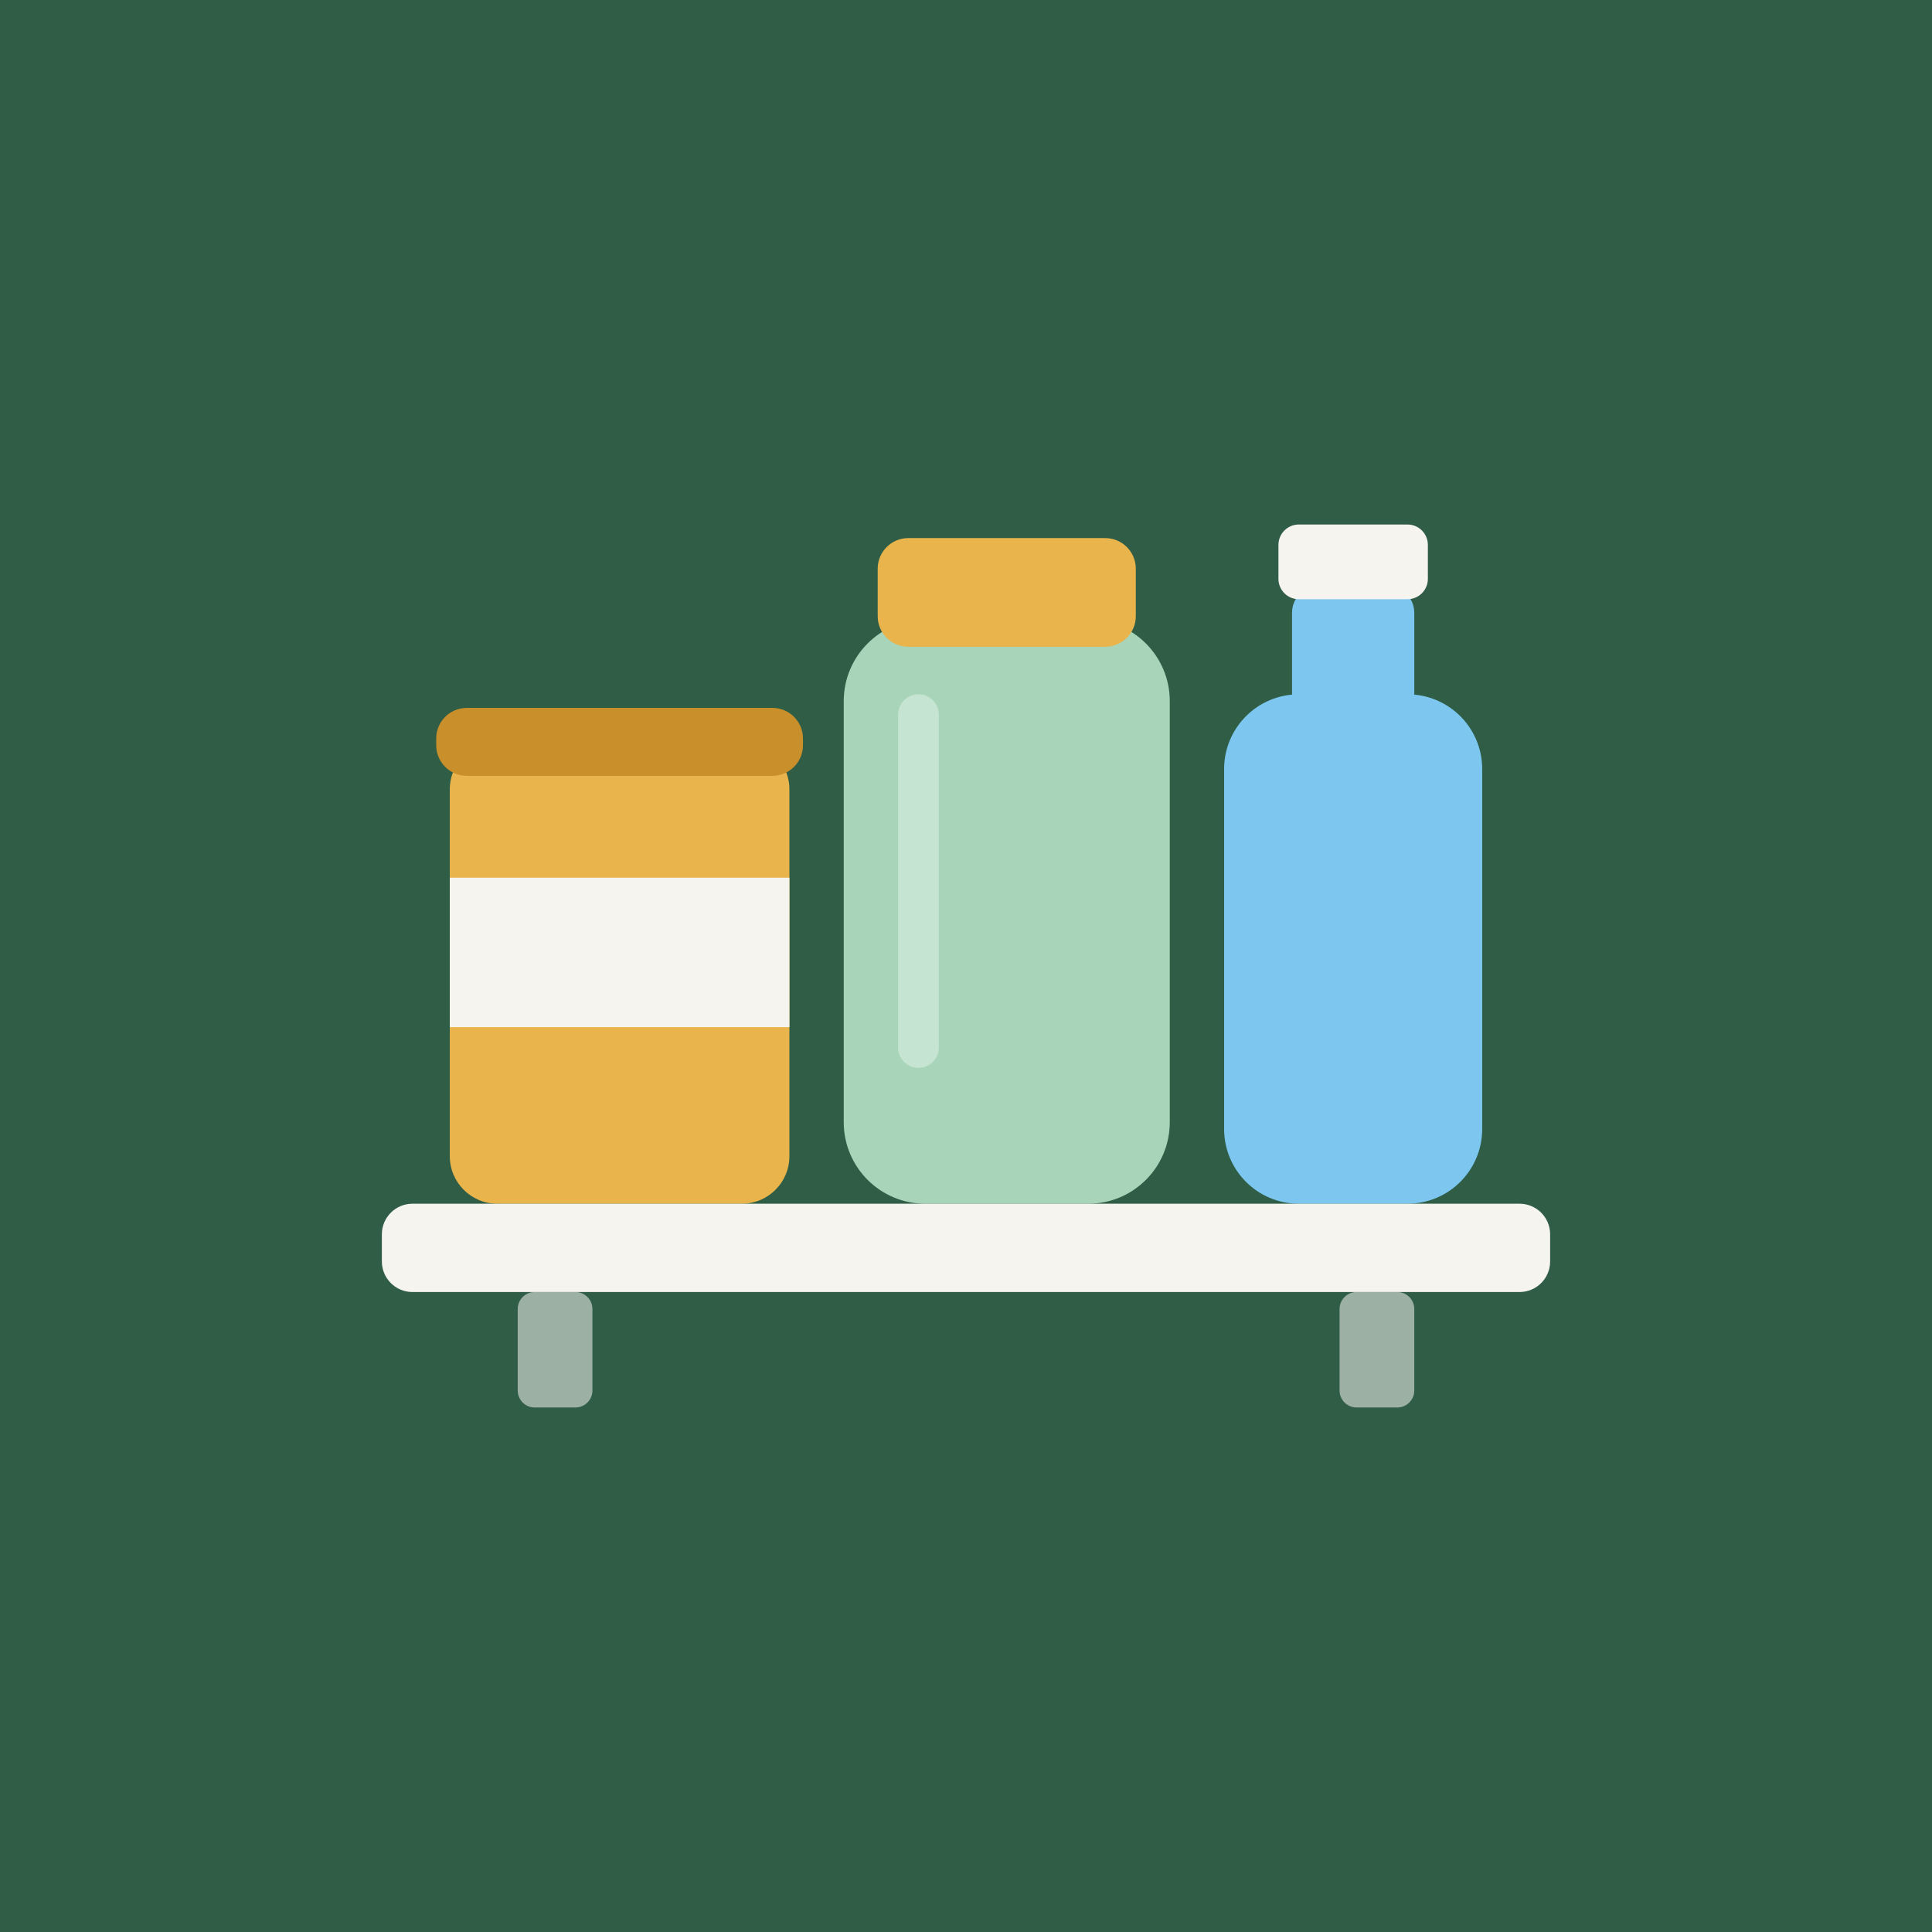
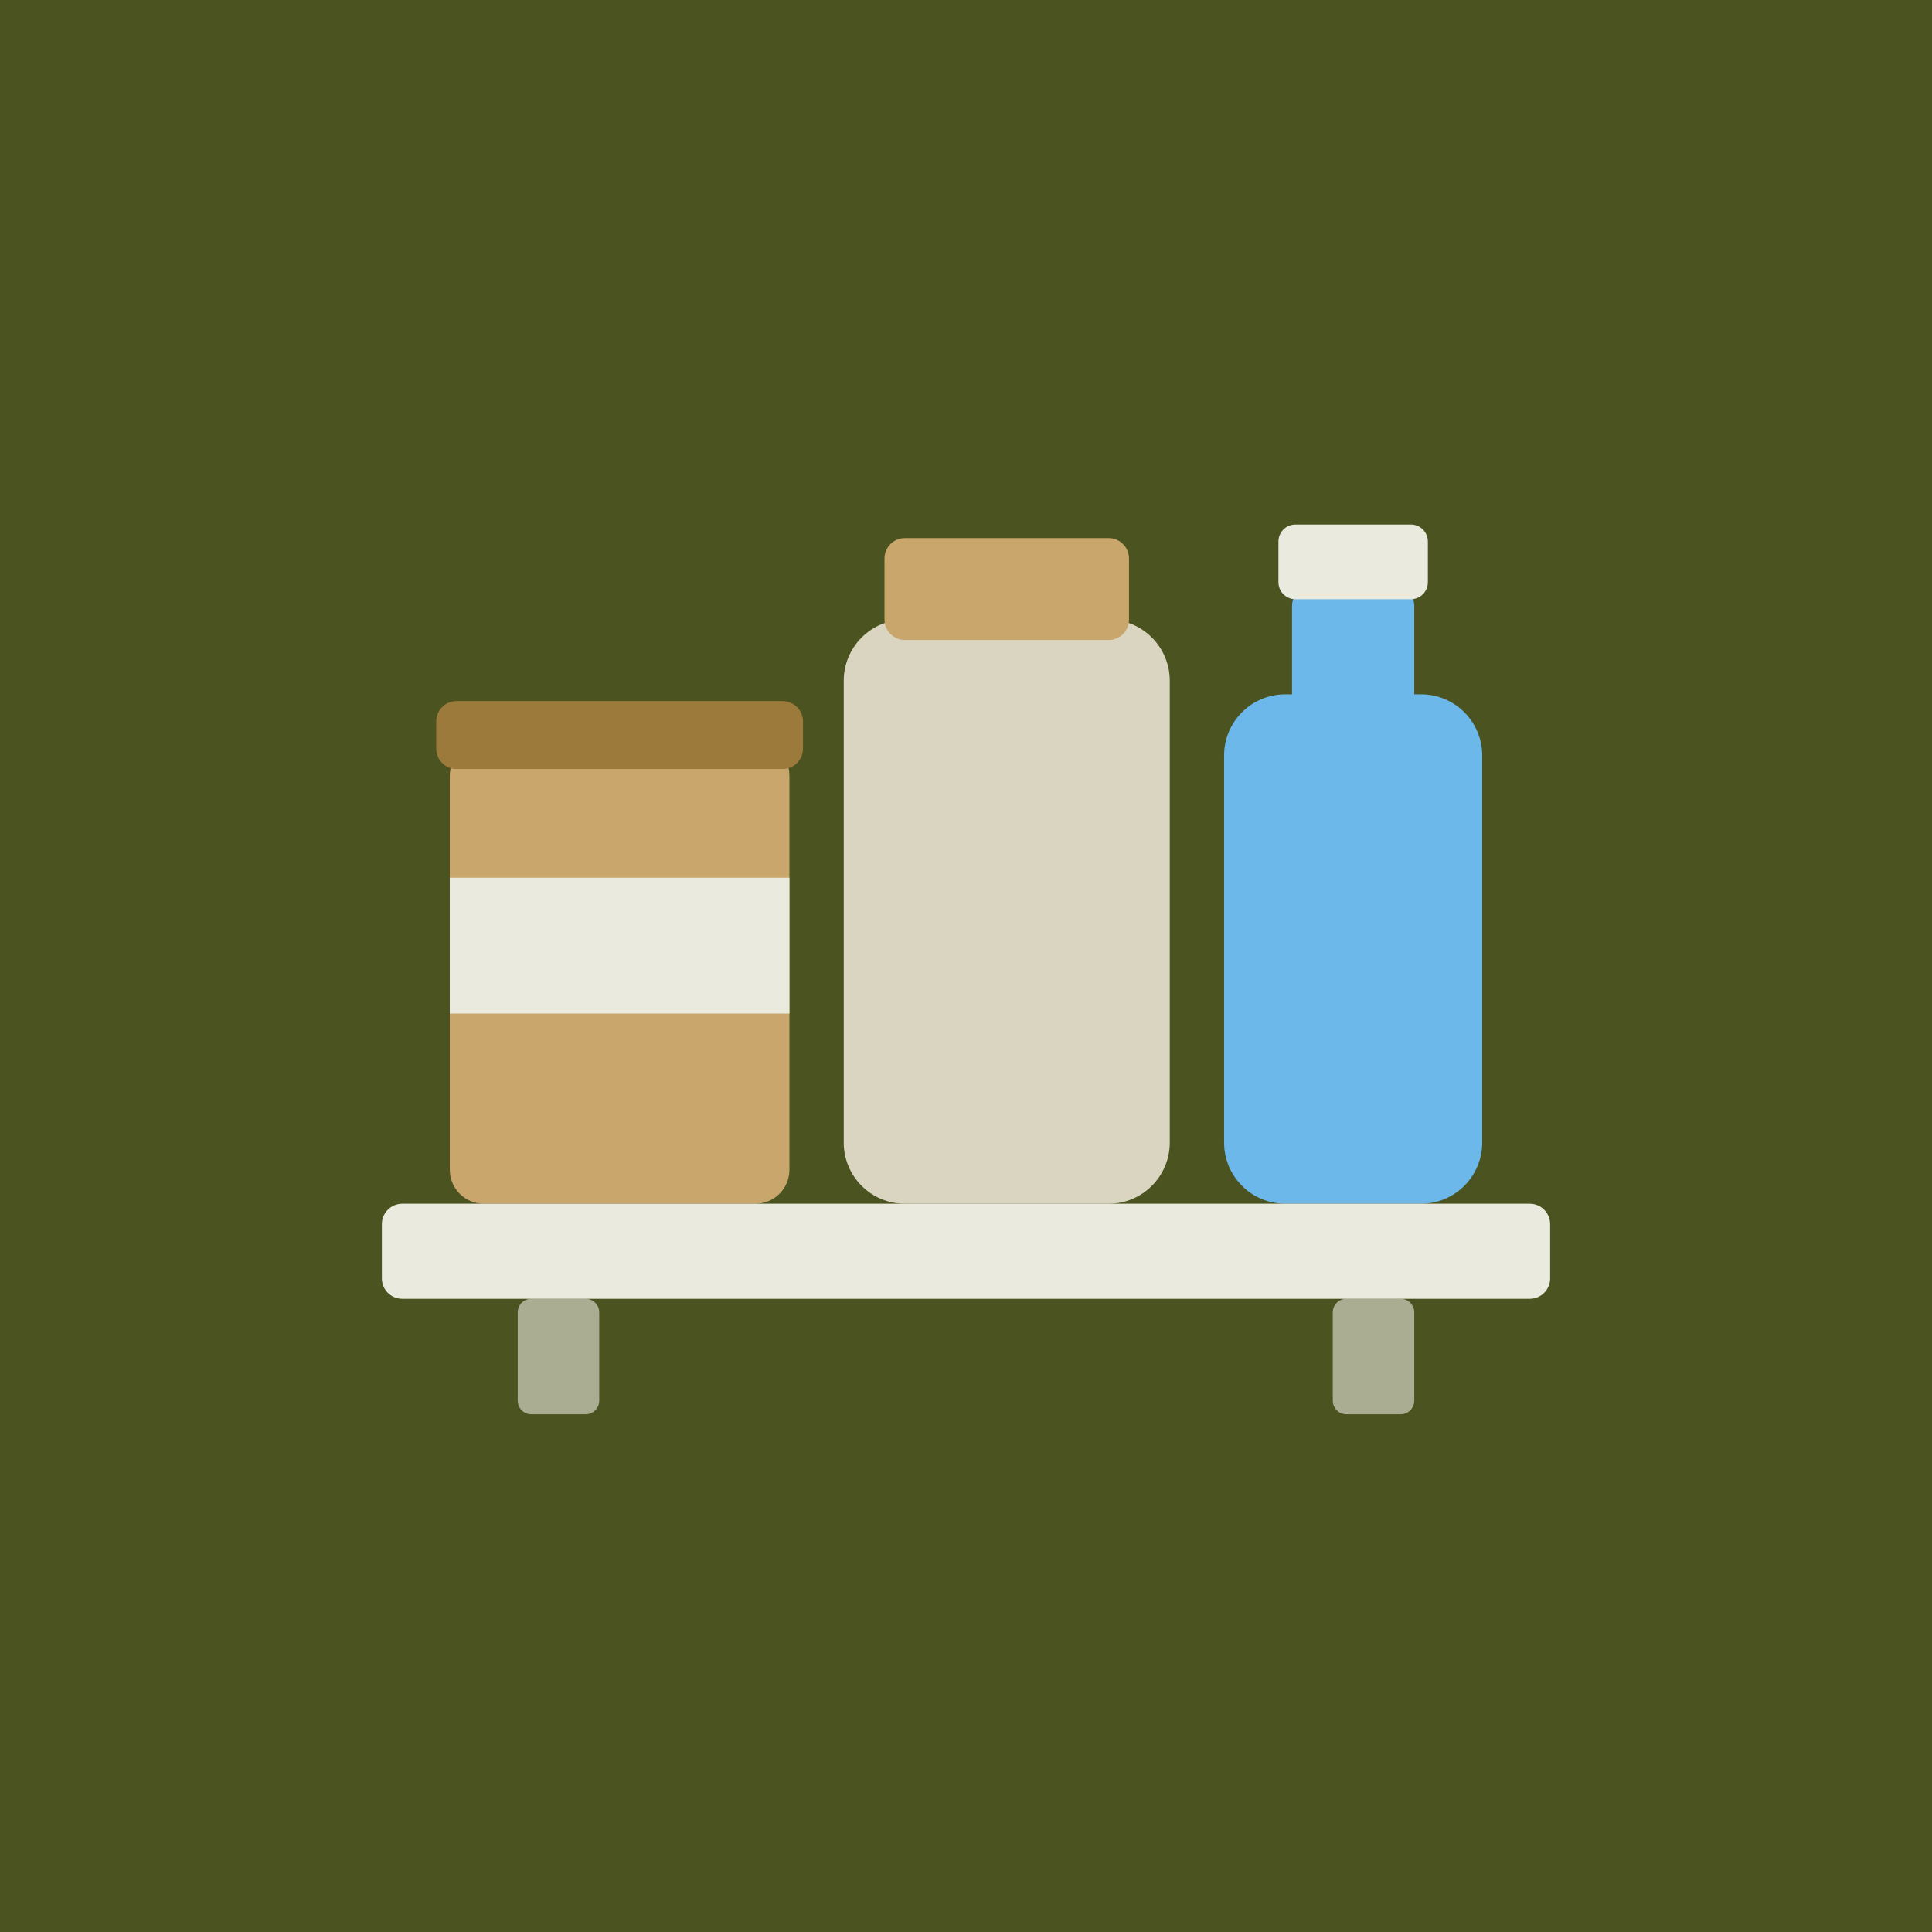
<svg xmlns="http://www.w3.org/2000/svg" viewBox="0 0 512 512">
-   <rect width="512" height="512" fill="#2f5d46" />
+   <rect width="512" height="512" fill="#4b5320" />
  <g transform="translate(256 256) scale(0.9) translate(-256 -302)">
-     <rect x="104" y="236" width="100" height="136" rx="14" fill="#e9b44c" />
-     <rect x="100" y="226" width="108" height="20" rx="9" fill="#c98f2a" />
-     <rect x="104" y="276" width="100" height="44" fill="#f6f4ee" />
-     <rect x="220" y="200" width="96" height="172" rx="24" fill="#a8d5ba" />
-     <rect x="230" y="176" width="76" height="32" rx="9" fill="#e9b44c" />
-     <rect x="236" y="222" width="12" height="110" rx="6" fill="#ffffff" fill-opacity="0.35" />
-     <rect x="352" y="190" width="36" height="44" rx="8" fill="#7cc6ef" />
-     <rect x="332" y="222" width="76" height="150" rx="22" fill="#7cc6ef" />
-     <rect x="348" y="172" width="44" height="22" rx="6" fill="#f6f4ee" />
-     <rect x="84" y="372" width="344" height="26" rx="9" fill="#f6f4ee" />
-     <rect x="124" y="398" width="22" height="34" rx="5" fill="#f6f4ee" fill-opacity="0.55" />
-     <rect x="366" y="398" width="22" height="34" rx="5" fill="#f6f4ee" fill-opacity="0.55" />
+     <rect x="104" y="236" width="100" height="136" rx="10" fill="#c9a66b" />
+     <rect x="100" y="224" width="108" height="20" rx="6" fill="#9c7a3c" />
+     <rect x="104" y="276" width="100" height="40" fill="#ebeadf" />
+     <rect x="220" y="200" width="96" height="172" rx="18" fill="#d9d5c0" />
+     <rect x="232" y="176" width="72" height="30" rx="6" fill="#c9a66b" />
+     <rect x="352" y="190" width="36" height="44" rx="6" fill="#6cb8eb" />
+     <rect x="332" y="222" width="76" height="150" rx="18" fill="#6cb8eb" />
+     <rect x="348" y="172" width="44" height="22" rx="5" fill="#ebeadf" />
+     <rect x="84" y="372" width="344" height="28" rx="6" fill="#ebeadf" />
+     <rect x="124" y="400" width="24" height="34" rx="4" fill="#ebeadf" fill-opacity="0.6" />
+     <rect x="364" y="400" width="24" height="34" rx="4" fill="#ebeadf" fill-opacity="0.6" />
  </g>
</svg>
